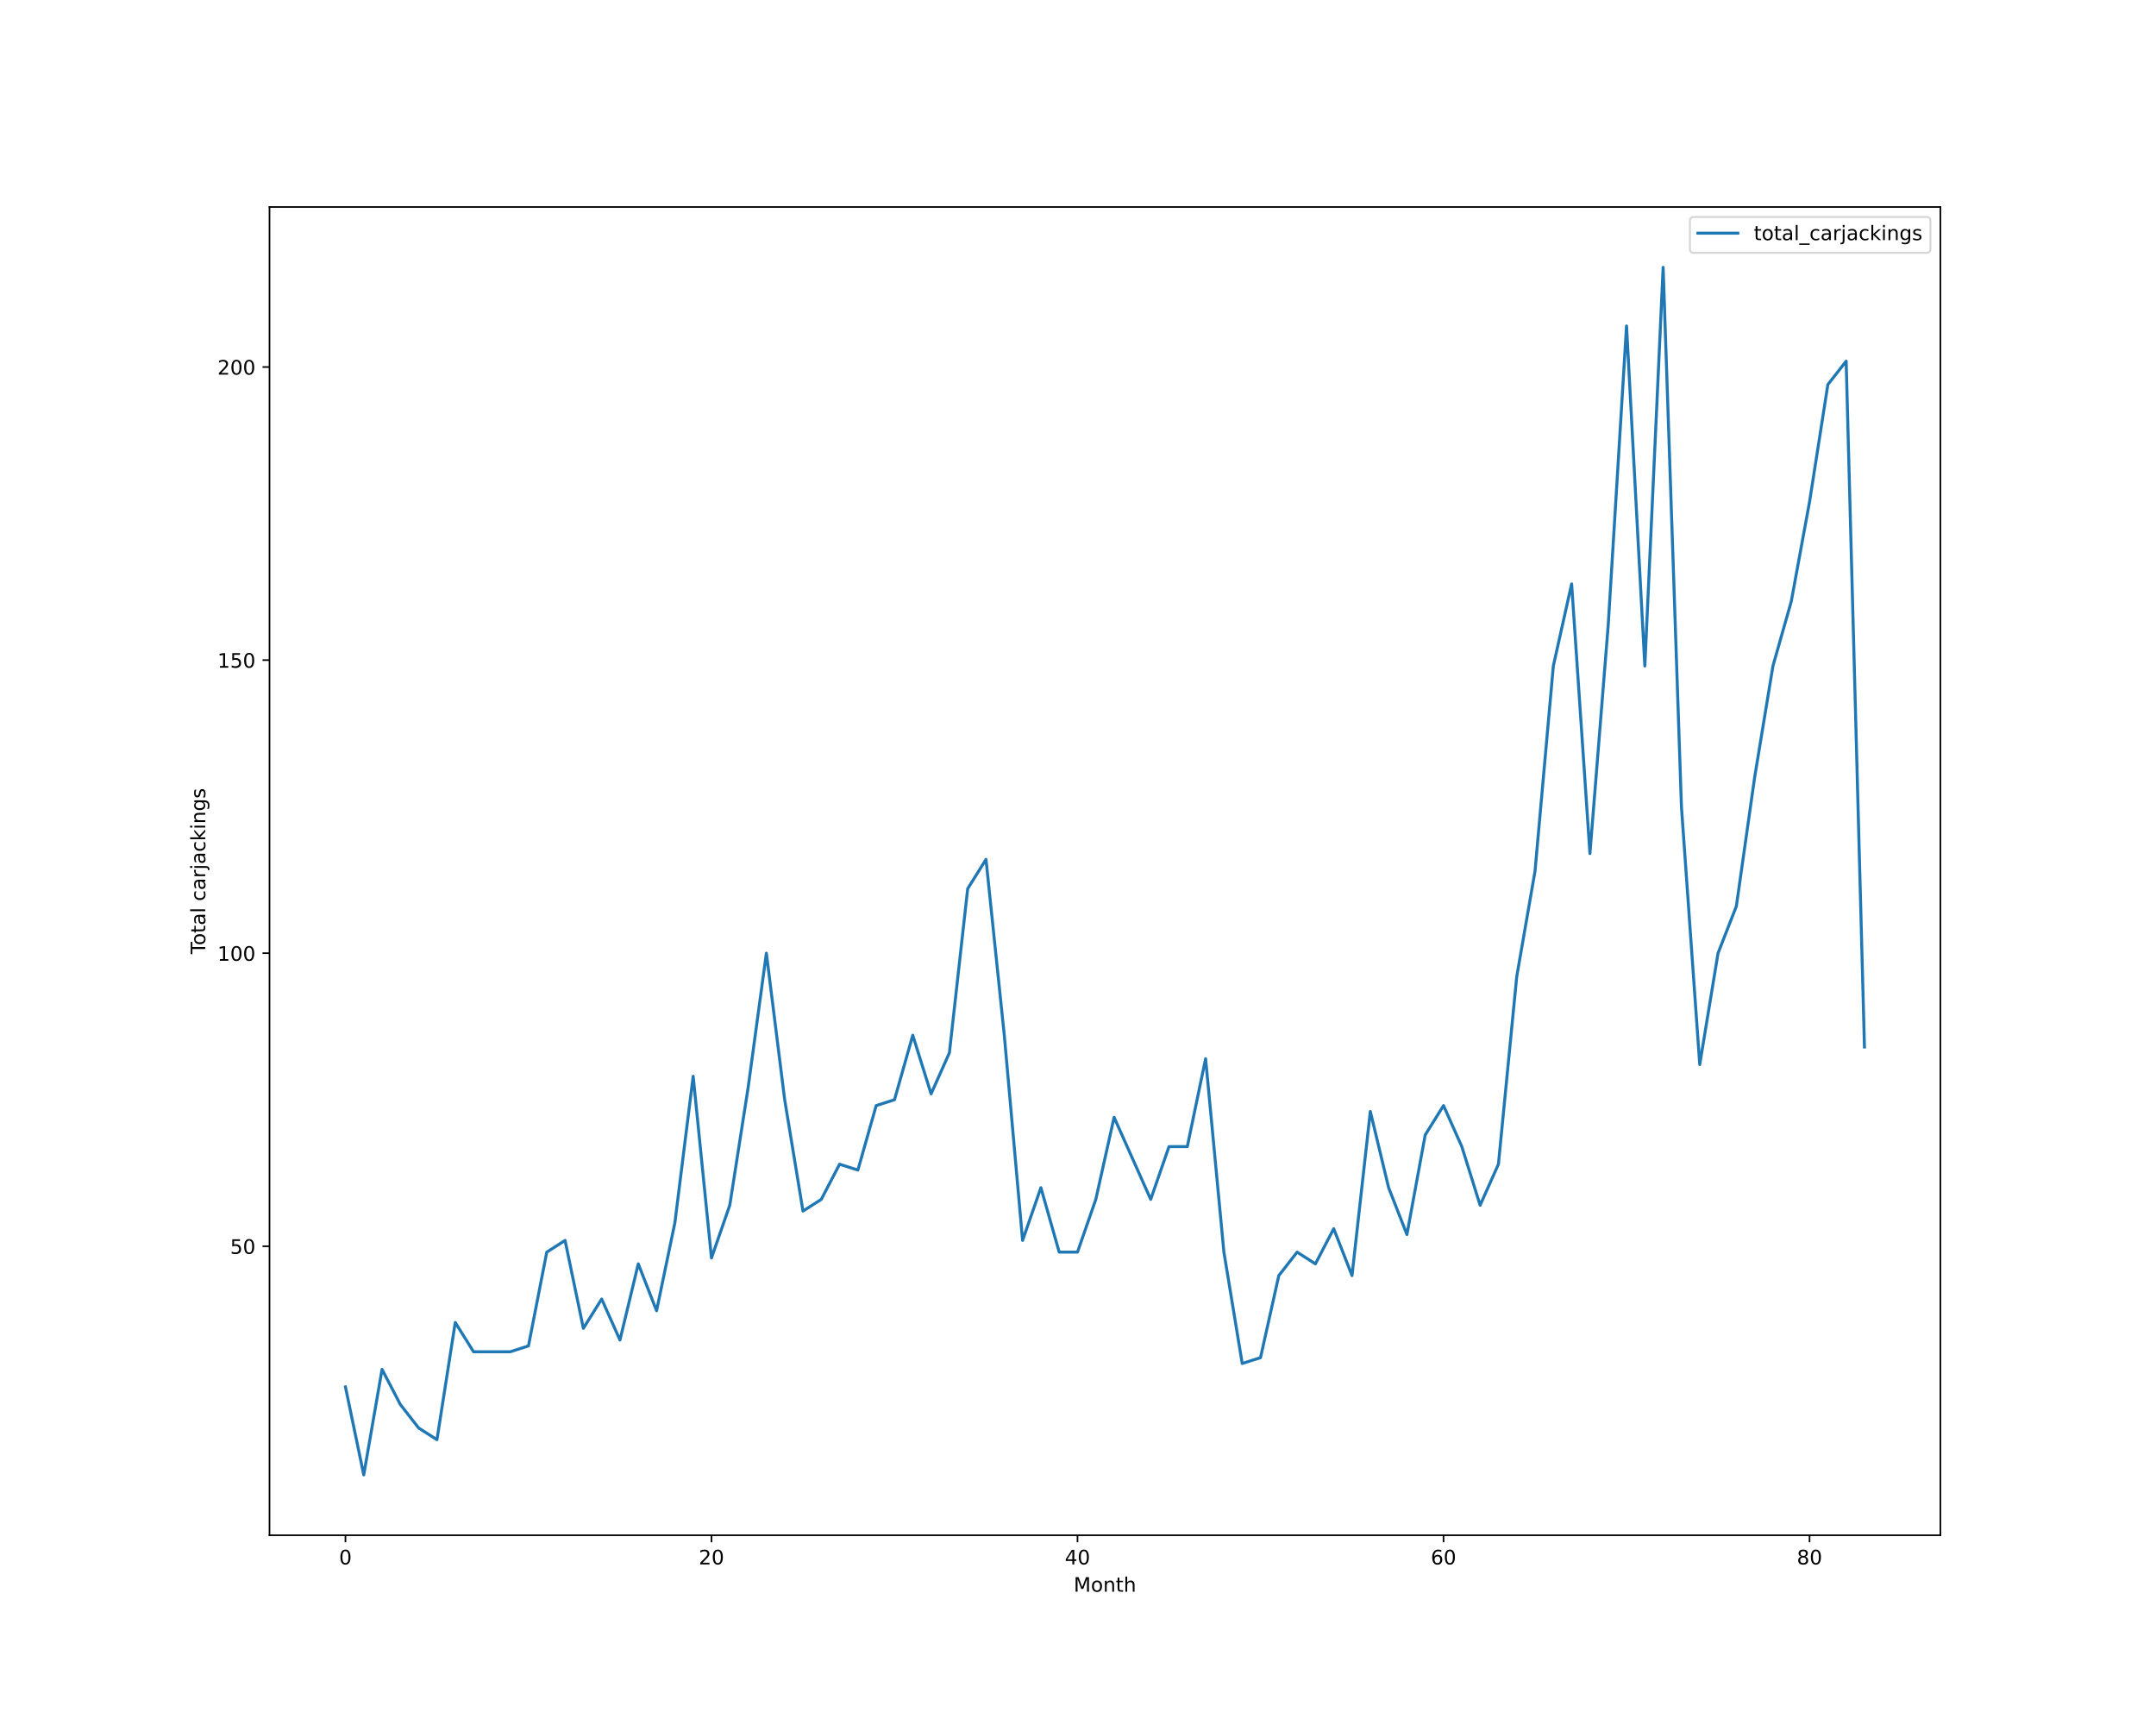
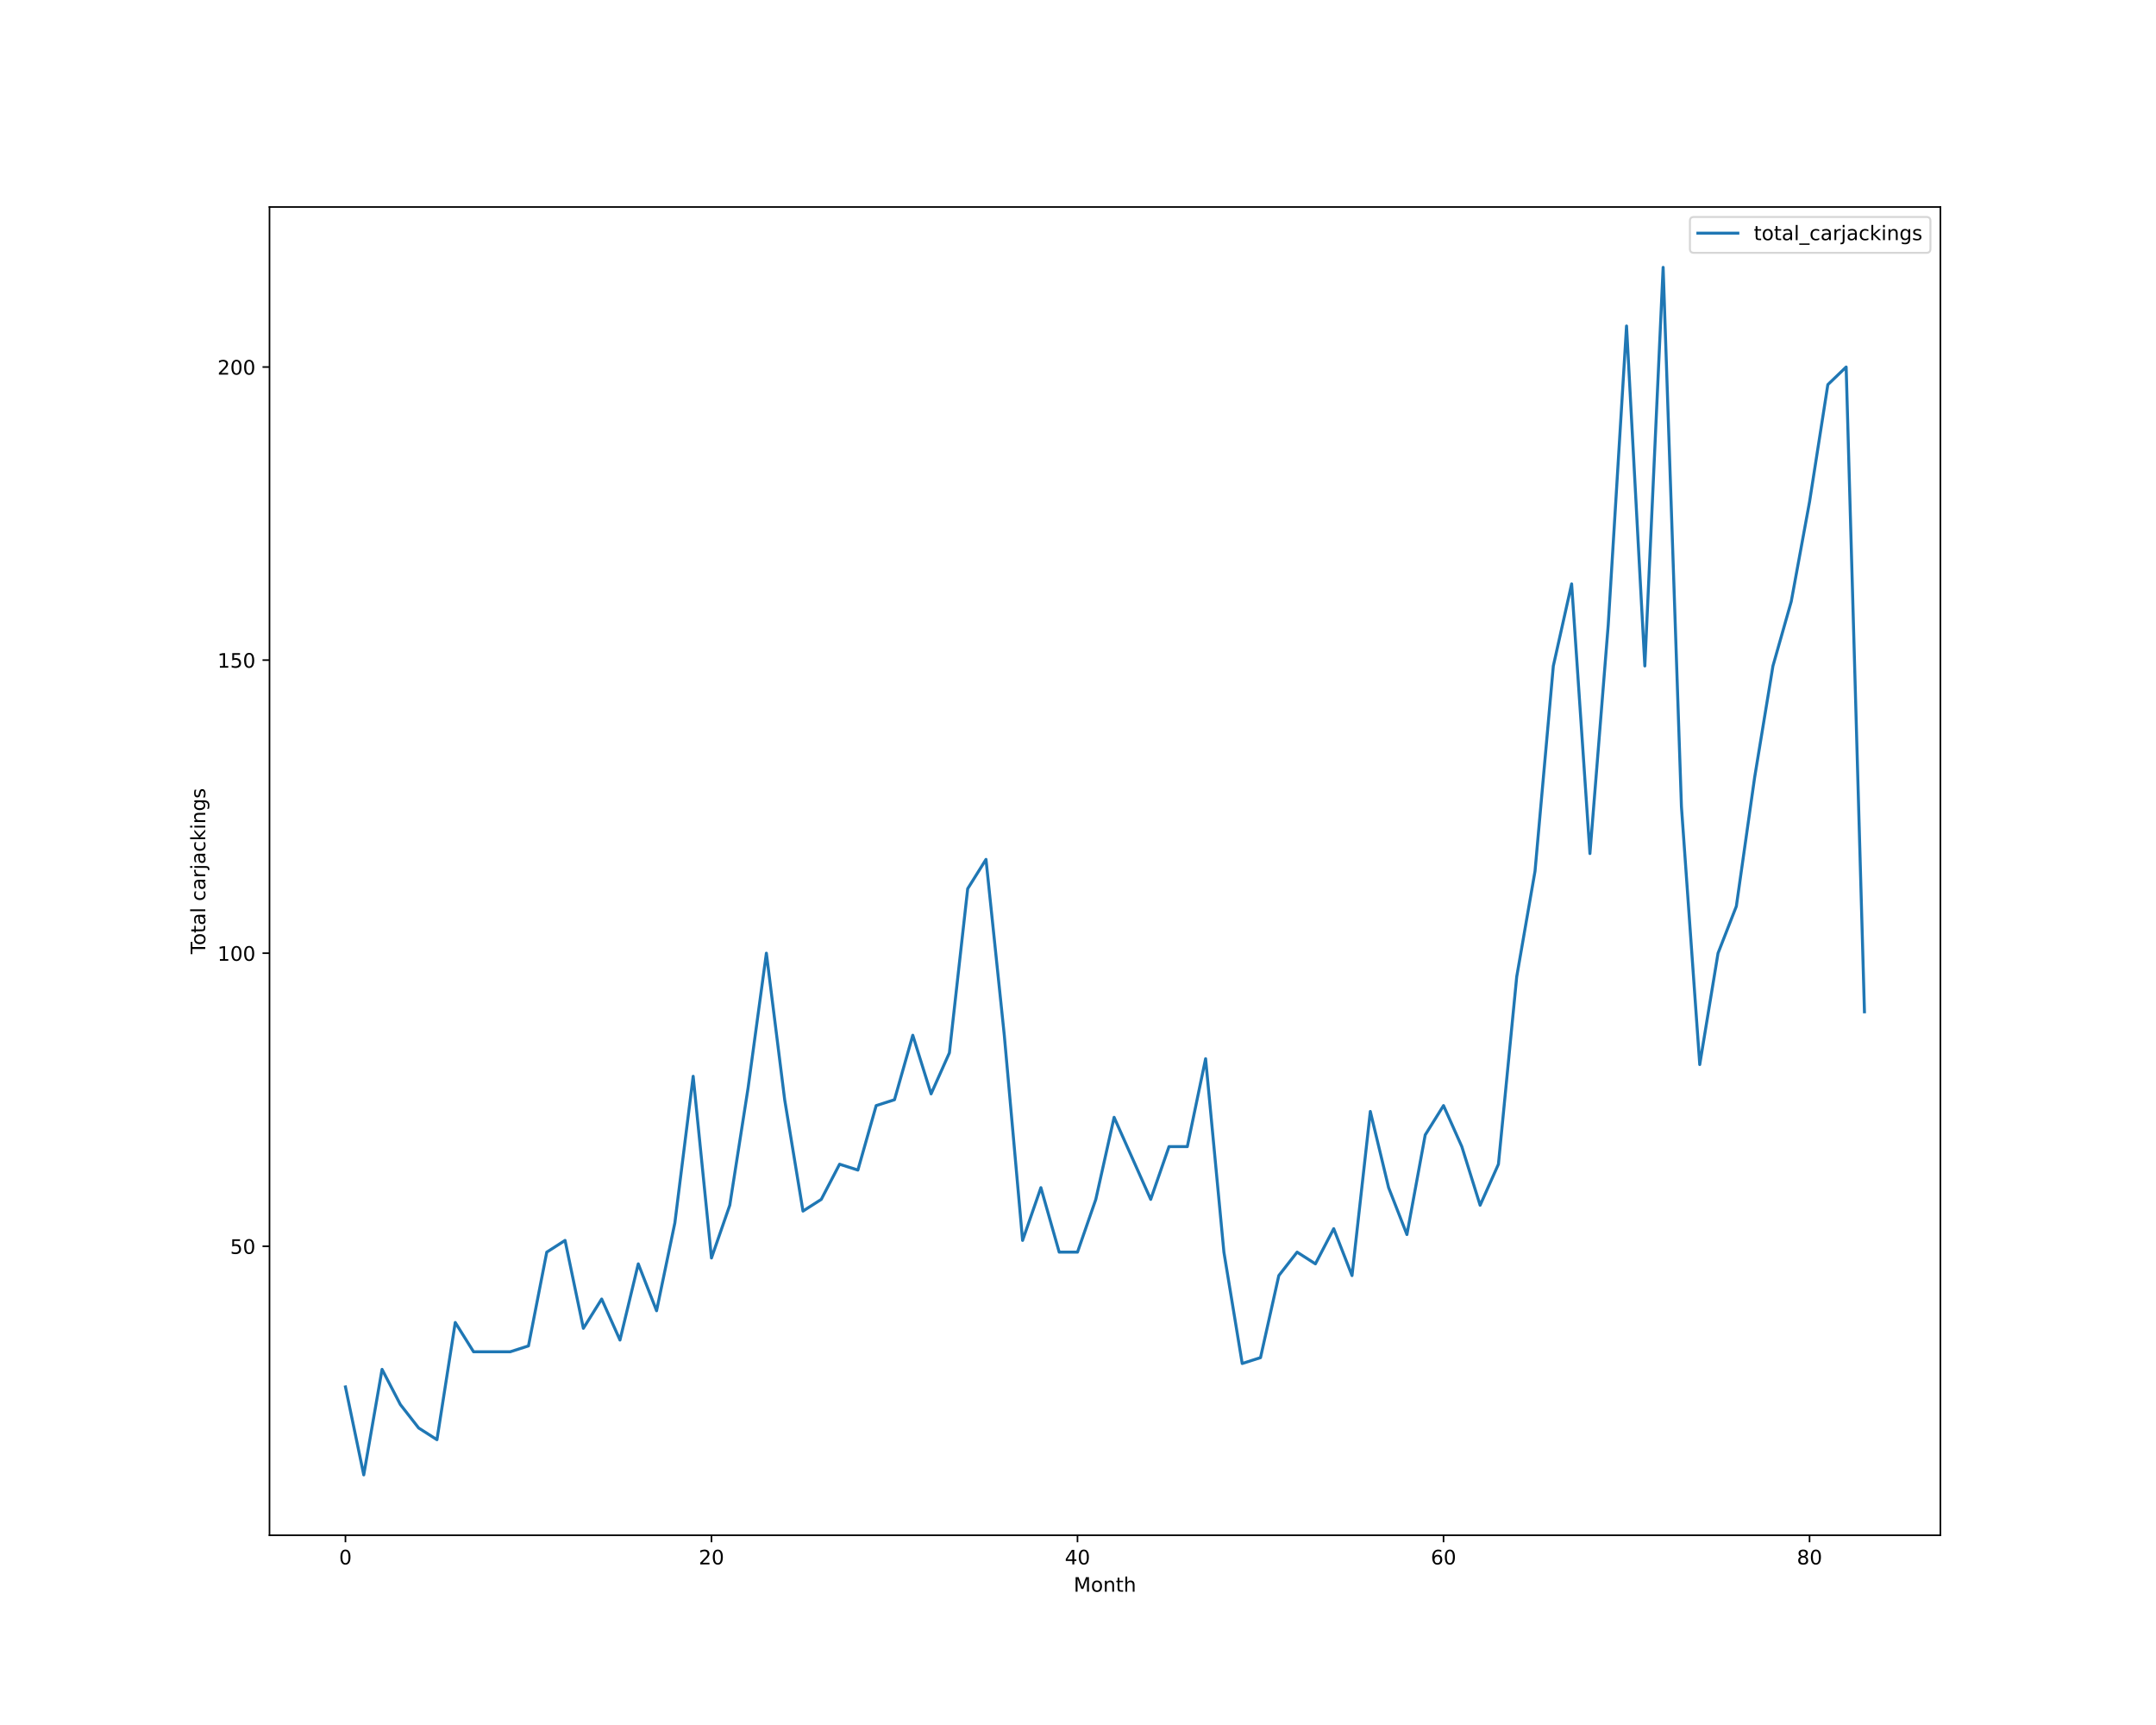
<svg xmlns="http://www.w3.org/2000/svg" xmlns:xlink="http://www.w3.org/1999/xlink" height="864pt" version="1.1" viewBox="0 0 1080 864" width="1080pt">
  <defs>
    <style type="text/css">*{stroke-linecap:butt;stroke-linejoin:round;}</style>
  </defs>
  <g id="figure_1">
    <g id="patch_1">
      <path d="M 0 864  L 1080 864  L 1080 0  L 0 0  z " style="fill:#ffffff;" />
    </g>
    <g id="axes_1">
      <g id="patch_2">
        <path d="M 135 768.96  L 972 768.96  L 972 103.68  L 135 103.68  z " style="fill:#ffffff;" />
      </g>
      <g id="matplotlib.axis_1">
        <g id="xtick_1">
          <g id="line2d_1">
            <defs>
-               <path d="M 0 0  L 0 3.5  " id="mba19f79f5d" style="stroke:#000000;stroke-width:0.8;" />
-             </defs>
-             <g>
-               <use style="stroke:#000000;stroke-width:0.8;" x="173.045" xlink:href="#mba19f79f5d" y="768.96" />
+               <path d="M 0 0  L 0 3.5  " id="mdf5d16f844" style="stroke:#000000;stroke-width:0.8;" />
+             </defs>
+             <g>
+               <use style="stroke:#000000;stroke-width:0.8;" x="173.045" xlink:href="#mdf5d16f844" y="768.96" />
            </g>
          </g>
          <g id="text_1">
            <g transform="translate(169.8642 783.5584)scale(0.1 -0.1)">
              <defs>
                <path d="M 2034 4250  Q 1547 4250 1301 3770  Q 1056 3291 1056 2328  Q 1056 1369 1301 889  Q 1547 409 2034 409  Q 2525 409 2770 889  Q 3016 1369 3016 2328  Q 3016 3291 2770 3770  Q 2525 4250 2034 4250  z M 2034 4750  Q 2819 4750 3233 4129  Q 3647 3509 3647 2328  Q 3647 1150 3233 529  Q 2819 -91 2034 -91  Q 1250 -91 836 529  Q 422 1150 422 2328  Q 422 3509 836 4129  Q 1250 4750 2034 4750  z " id="DejaVuSans-30" transform="scale(0.015625)" />
              </defs>
              <use xlink:href="#DejaVuSans-30" />
            </g>
          </g>
        </g>
        <g id="xtick_2">
          <g id="line2d_2">
            <g>
-               <use style="stroke:#000000;stroke-width:0.8;" x="356.397" xlink:href="#mba19f79f5d" y="768.96" />
+               <use style="stroke:#000000;stroke-width:0.8;" x="356.397" xlink:href="#mdf5d16f844" y="768.96" />
            </g>
          </g>
          <g id="text_2">
            <g transform="translate(350.0345 783.5584)scale(0.1 -0.1)">
              <defs>
                <path d="M 1228 531  L 3431 531  L 3431 0  L 469 0  L 469 531  Q 828 903 1448 1529  Q 2069 2156 2228 2338  Q 2531 2678 2651 2914  Q 2772 3150 2772 3378  Q 2772 3750 2511 3984  Q 2250 4219 1831 4219  Q 1534 4219 1204 4116  Q 875 4013 500 3803  L 500 4441  Q 881 4594 1212 4672  Q 1544 4750 1819 4750  Q 2544 4750 2975 4387  Q 3406 4025 3406 3419  Q 3406 3131 3298 2873  Q 3191 2616 2906 2266  Q 2828 2175 2409 1742  Q 1991 1309 1228 531  z " id="DejaVuSans-32" transform="scale(0.015625)" />
              </defs>
              <use xlink:href="#DejaVuSans-32" />
              <use x="63.623" xlink:href="#DejaVuSans-30" />
            </g>
          </g>
        </g>
        <g id="xtick_3">
          <g id="line2d_3">
            <g>
-               <use style="stroke:#000000;stroke-width:0.8;" x="539.749" xlink:href="#mba19f79f5d" y="768.96" />
+               <use style="stroke:#000000;stroke-width:0.8;" x="539.749" xlink:href="#mdf5d16f844" y="768.96" />
            </g>
          </g>
          <g id="text_3">
            <g transform="translate(533.3861 783.5584)scale(0.1 -0.1)">
              <defs>
                <path d="M 2419 4116  L 825 1625  L 2419 1625  L 2419 4116  z M 2253 4666  L 3047 4666  L 3047 1625  L 3713 1625  L 3713 1100  L 3047 1100  L 3047 0  L 2419 0  L 2419 1100  L 313 1100  L 313 1709  L 2253 4666  z " id="DejaVuSans-34" transform="scale(0.015625)" />
              </defs>
              <use xlink:href="#DejaVuSans-34" />
              <use x="63.623" xlink:href="#DejaVuSans-30" />
            </g>
          </g>
        </g>
        <g id="xtick_4">
          <g id="line2d_4">
            <g>
-               <use style="stroke:#000000;stroke-width:0.8;" x="723.1" xlink:href="#mba19f79f5d" y="768.96" />
+               <use style="stroke:#000000;stroke-width:0.8;" x="723.1" xlink:href="#mdf5d16f844" y="768.96" />
            </g>
          </g>
          <g id="text_4">
            <g transform="translate(716.7377 783.5584)scale(0.1 -0.1)">
              <defs>
                <path d="M 2113 2584  Q 1688 2584 1439 2293  Q 1191 2003 1191 1497  Q 1191 994 1439 701  Q 1688 409 2113 409  Q 2538 409 2786 701  Q 3034 994 3034 1497  Q 3034 2003 2786 2293  Q 2538 2584 2113 2584  z M 3366 4563  L 3366 3988  Q 3128 4100 2886 4159  Q 2644 4219 2406 4219  Q 1781 4219 1451 3797  Q 1122 3375 1075 2522  Q 1259 2794 1537 2939  Q 1816 3084 2150 3084  Q 2853 3084 3261 2657  Q 3669 2231 3669 1497  Q 3669 778 3244 343  Q 2819 -91 2113 -91  Q 1303 -91 875 529  Q 447 1150 447 2328  Q 447 3434 972 4092  Q 1497 4750 2381 4750  Q 2619 4750 2861 4703  Q 3103 4656 3366 4563  z " id="DejaVuSans-36" transform="scale(0.015625)" />
              </defs>
              <use xlink:href="#DejaVuSans-36" />
              <use x="63.623" xlink:href="#DejaVuSans-30" />
            </g>
          </g>
        </g>
        <g id="xtick_5">
          <g id="line2d_5">
            <g>
-               <use style="stroke:#000000;stroke-width:0.8;" x="906.452" xlink:href="#mba19f79f5d" y="768.96" />
+               <use style="stroke:#000000;stroke-width:0.8;" x="906.452" xlink:href="#mdf5d16f844" y="768.96" />
            </g>
          </g>
          <g id="text_5">
            <g transform="translate(900.0893 783.5584)scale(0.1 -0.1)">
              <defs>
                <path d="M 2034 2216  Q 1584 2216 1326 1975  Q 1069 1734 1069 1313  Q 1069 891 1326 650  Q 1584 409 2034 409  Q 2484 409 2743 651  Q 3003 894 3003 1313  Q 3003 1734 2745 1975  Q 2488 2216 2034 2216  z M 1403 2484  Q 997 2584 770 2862  Q 544 3141 544 3541  Q 544 4100 942 4425  Q 1341 4750 2034 4750  Q 2731 4750 3128 4425  Q 3525 4100 3525 3541  Q 3525 3141 3298 2862  Q 3072 2584 2669 2484  Q 3125 2378 3379 2068  Q 3634 1759 3634 1313  Q 3634 634 3220 271  Q 2806 -91 2034 -91  Q 1263 -91 848 271  Q 434 634 434 1313  Q 434 1759 690 2068  Q 947 2378 1403 2484  z M 1172 3481  Q 1172 3119 1398 2916  Q 1625 2713 2034 2713  Q 2441 2713 2670 2916  Q 2900 3119 2900 3481  Q 2900 3844 2670 4047  Q 2441 4250 2034 4250  Q 1625 4250 1398 4047  Q 1172 3844 1172 3481  z " id="DejaVuSans-38" transform="scale(0.015625)" />
              </defs>
              <use xlink:href="#DejaVuSans-38" />
              <use x="63.623" xlink:href="#DejaVuSans-30" />
            </g>
          </g>
        </g>
        <g id="text_6">
          <g transform="translate(537.8289 797.2366)scale(0.1 -0.1)">
            <defs>
              <path d="M 628 4666  L 1569 4666  L 2759 1491  L 3956 4666  L 4897 4666  L 4897 0  L 4281 0  L 4281 4097  L 3078 897  L 2444 897  L 1241 4097  L 1241 0  L 628 0  L 628 4666  z " id="DejaVuSans-4d" transform="scale(0.015625)" />
              <path d="M 1959 3097  Q 1497 3097 1228 2736  Q 959 2375 959 1747  Q 959 1119 1226 758  Q 1494 397 1959 397  Q 2419 397 2687 759  Q 2956 1122 2956 1747  Q 2956 2369 2687 2733  Q 2419 3097 1959 3097  z M 1959 3584  Q 2709 3584 3137 3096  Q 3566 2609 3566 1747  Q 3566 888 3137 398  Q 2709 -91 1959 -91  Q 1206 -91 779 398  Q 353 888 353 1747  Q 353 2609 779 3096  Q 1206 3584 1959 3584  z " id="DejaVuSans-6f" transform="scale(0.015625)" />
              <path d="M 3513 2113  L 3513 0  L 2938 0  L 2938 2094  Q 2938 2591 2744 2837  Q 2550 3084 2163 3084  Q 1697 3084 1428 2787  Q 1159 2491 1159 1978  L 1159 0  L 581 0  L 581 3500  L 1159 3500  L 1159 2956  Q 1366 3272 1645 3428  Q 1925 3584 2291 3584  Q 2894 3584 3203 3211  Q 3513 2838 3513 2113  z " id="DejaVuSans-6e" transform="scale(0.015625)" />
              <path d="M 1172 4494  L 1172 3500  L 2356 3500  L 2356 3053  L 1172 3053  L 1172 1153  Q 1172 725 1289 603  Q 1406 481 1766 481  L 2356 481  L 2356 0  L 1766 0  Q 1100 0 847 248  Q 594 497 594 1153  L 594 3053  L 172 3053  L 172 3500  L 594 3500  L 594 4494  L 1172 4494  z " id="DejaVuSans-74" transform="scale(0.015625)" />
              <path d="M 3513 2113  L 3513 0  L 2938 0  L 2938 2094  Q 2938 2591 2744 2837  Q 2550 3084 2163 3084  Q 1697 3084 1428 2787  Q 1159 2491 1159 1978  L 1159 0  L 581 0  L 581 4863  L 1159 4863  L 1159 2956  Q 1366 3272 1645 3428  Q 1925 3584 2291 3584  Q 2894 3584 3203 3211  Q 3513 2838 3513 2113  z " id="DejaVuSans-68" transform="scale(0.015625)" />
            </defs>
            <use xlink:href="#DejaVuSans-4d" />
            <use x="86.279" xlink:href="#DejaVuSans-6f" />
            <use x="147.461" xlink:href="#DejaVuSans-6e" />
            <use x="210.84" xlink:href="#DejaVuSans-74" />
            <use x="250.049" xlink:href="#DejaVuSans-68" />
          </g>
        </g>
      </g>
      <g id="matplotlib.axis_2">
        <g id="ytick_1">
          <g id="line2d_6">
            <defs>
-               <path d="M 0 0  L -3.5 0  " id="m873829f1b1" style="stroke:#000000;stroke-width:0.8;" />
-             </defs>
-             <g>
-               <use style="stroke:#000000;stroke-width:0.8;" x="135" xlink:href="#m873829f1b1" y="624.219" />
+               <path d="M 0 0  L -3.5 0  " id="m51233be6b8" style="stroke:#000000;stroke-width:0.8;" />
+             </defs>
+             <g>
+               <use style="stroke:#000000;stroke-width:0.8;" x="135" xlink:href="#m51233be6b8" y="624.219" />
            </g>
          </g>
          <g id="text_7">
            <g transform="translate(115.275 628.0182)scale(0.1 -0.1)">
              <defs>
                <path d="M 691 4666  L 3169 4666  L 3169 4134  L 1269 4134  L 1269 2991  Q 1406 3038 1543 3061  Q 1681 3084 1819 3084  Q 2600 3084 3056 2656  Q 3513 2228 3513 1497  Q 3513 744 3044 326  Q 2575 -91 1722 -91  Q 1428 -91 1123 -41  Q 819 9 494 109  L 494 744  Q 775 591 1075 516  Q 1375 441 1709 441  Q 2250 441 2565 725  Q 2881 1009 2881 1497  Q 2881 1984 2565 2268  Q 2250 2553 1709 2553  Q 1456 2553 1204 2497  Q 953 2441 691 2322  L 691 4666  z " id="DejaVuSans-35" transform="scale(0.015625)" />
              </defs>
              <use xlink:href="#DejaVuSans-35" />
              <use x="63.623" xlink:href="#DejaVuSans-30" />
            </g>
          </g>
        </g>
        <g id="ytick_2">
          <g id="line2d_7">
            <g>
-               <use style="stroke:#000000;stroke-width:0.8;" x="135" xlink:href="#m873829f1b1" y="477.423" />
+               <use style="stroke:#000000;stroke-width:0.8;" x="135" xlink:href="#m51233be6b8" y="477.423" />
            </g>
          </g>
          <g id="text_8">
            <g transform="translate(108.9125 481.2221)scale(0.1 -0.1)">
              <defs>
                <path d="M 794 531  L 1825 531  L 1825 4091  L 703 3866  L 703 4441  L 1819 4666  L 2450 4666  L 2450 531  L 3481 531  L 3481 0  L 794 0  L 794 531  z " id="DejaVuSans-31" transform="scale(0.015625)" />
              </defs>
              <use xlink:href="#DejaVuSans-31" />
              <use x="63.623" xlink:href="#DejaVuSans-30" />
              <use x="127.246" xlink:href="#DejaVuSans-30" />
            </g>
          </g>
        </g>
        <g id="ytick_3">
          <g id="line2d_8">
            <g>
-               <use style="stroke:#000000;stroke-width:0.8;" x="135" xlink:href="#m873829f1b1" y="330.627" />
+               <use style="stroke:#000000;stroke-width:0.8;" x="135" xlink:href="#m51233be6b8" y="330.627" />
            </g>
          </g>
          <g id="text_9">
            <g transform="translate(108.9125 334.426)scale(0.1 -0.1)">
              <use xlink:href="#DejaVuSans-31" />
              <use x="63.623" xlink:href="#DejaVuSans-35" />
              <use x="127.246" xlink:href="#DejaVuSans-30" />
            </g>
          </g>
        </g>
        <g id="ytick_4">
          <g id="line2d_9">
            <g>
-               <use style="stroke:#000000;stroke-width:0.8;" x="135" xlink:href="#m873829f1b1" y="183.831" />
+               <use style="stroke:#000000;stroke-width:0.8;" x="135" xlink:href="#m51233be6b8" y="183.831" />
            </g>
          </g>
          <g id="text_10">
            <g transform="translate(108.9125 187.6299)scale(0.1 -0.1)">
              <use xlink:href="#DejaVuSans-32" />
              <use x="63.623" xlink:href="#DejaVuSans-30" />
              <use x="127.246" xlink:href="#DejaVuSans-30" />
            </g>
          </g>
        </g>
        <g id="text_11">
          <g transform="translate(102.8328 477.8888)rotate(-90)scale(0.1 -0.1)">
            <defs>
              <path d="M -19 4666  L 3928 4666  L 3928 4134  L 2272 4134  L 2272 0  L 1638 0  L 1638 4134  L -19 4134  L -19 4666  z " id="DejaVuSans-54" transform="scale(0.015625)" />
              <path d="M 2194 1759  Q 1497 1759 1228 1600  Q 959 1441 959 1056  Q 959 750 1161 570  Q 1363 391 1709 391  Q 2188 391 2477 730  Q 2766 1069 2766 1631  L 2766 1759  L 2194 1759  z M 3341 1997  L 3341 0  L 2766 0  L 2766 531  Q 2569 213 2275 61  Q 1981 -91 1556 -91  Q 1019 -91 701 211  Q 384 513 384 1019  Q 384 1609 779 1909  Q 1175 2209 1959 2209  L 2766 2209  L 2766 2266  Q 2766 2663 2505 2880  Q 2244 3097 1772 3097  Q 1472 3097 1187 3025  Q 903 2953 641 2809  L 641 3341  Q 956 3463 1253 3523  Q 1550 3584 1831 3584  Q 2591 3584 2966 3190  Q 3341 2797 3341 1997  z " id="DejaVuSans-61" transform="scale(0.015625)" />
              <path d="M 603 4863  L 1178 4863  L 1178 0  L 603 0  L 603 4863  z " id="DejaVuSans-6c" transform="scale(0.015625)" />
              <path id="DejaVuSans-20" transform="scale(0.015625)" />
              <path d="M 3122 3366  L 3122 2828  Q 2878 2963 2633 3030  Q 2388 3097 2138 3097  Q 1578 3097 1268 2742  Q 959 2388 959 1747  Q 959 1106 1268 751  Q 1578 397 2138 397  Q 2388 397 2633 464  Q 2878 531 3122 666  L 3122 134  Q 2881 22 2623 -34  Q 2366 -91 2075 -91  Q 1284 -91 818 406  Q 353 903 353 1747  Q 353 2603 823 3093  Q 1294 3584 2113 3584  Q 2378 3584 2631 3529  Q 2884 3475 3122 3366  z " id="DejaVuSans-63" transform="scale(0.015625)" />
              <path d="M 2631 2963  Q 2534 3019 2420 3045  Q 2306 3072 2169 3072  Q 1681 3072 1420 2755  Q 1159 2438 1159 1844  L 1159 0  L 581 0  L 581 3500  L 1159 3500  L 1159 2956  Q 1341 3275 1631 3429  Q 1922 3584 2338 3584  Q 2397 3584 2469 3576  Q 2541 3569 2628 3553  L 2631 2963  z " id="DejaVuSans-72" transform="scale(0.015625)" />
              <path d="M 603 3500  L 1178 3500  L 1178 -63  Q 1178 -731 923 -1031  Q 669 -1331 103 -1331  L -116 -1331  L -116 -844  L 38 -844  Q 366 -844 484 -692  Q 603 -541 603 -63  L 603 3500  z M 603 4863  L 1178 4863  L 1178 4134  L 603 4134  L 603 4863  z " id="DejaVuSans-6a" transform="scale(0.015625)" />
              <path d="M 581 4863  L 1159 4863  L 1159 1991  L 2875 3500  L 3609 3500  L 1753 1863  L 3688 0  L 2938 0  L 1159 1709  L 1159 0  L 581 0  L 581 4863  z " id="DejaVuSans-6b" transform="scale(0.015625)" />
              <path d="M 603 3500  L 1178 3500  L 1178 0  L 603 0  L 603 3500  z M 603 4863  L 1178 4863  L 1178 4134  L 603 4134  L 603 4863  z " id="DejaVuSans-69" transform="scale(0.015625)" />
              <path d="M 2906 1791  Q 2906 2416 2648 2759  Q 2391 3103 1925 3103  Q 1463 3103 1205 2759  Q 947 2416 947 1791  Q 947 1169 1205 825  Q 1463 481 1925 481  Q 2391 481 2648 825  Q 2906 1169 2906 1791  z M 3481 434  Q 3481 -459 3084 -895  Q 2688 -1331 1869 -1331  Q 1566 -1331 1297 -1286  Q 1028 -1241 775 -1147  L 775 -588  Q 1028 -725 1275 -790  Q 1522 -856 1778 -856  Q 2344 -856 2625 -561  Q 2906 -266 2906 331  L 2906 616  Q 2728 306 2450 153  Q 2172 0 1784 0  Q 1141 0 747 490  Q 353 981 353 1791  Q 353 2603 747 3093  Q 1141 3584 1784 3584  Q 2172 3584 2450 3431  Q 2728 3278 2906 2969  L 2906 3500  L 3481 3500  L 3481 434  z " id="DejaVuSans-67" transform="scale(0.015625)" />
              <path d="M 2834 3397  L 2834 2853  Q 2591 2978 2328 3040  Q 2066 3103 1784 3103  Q 1356 3103 1142 2972  Q 928 2841 928 2578  Q 928 2378 1081 2264  Q 1234 2150 1697 2047  L 1894 2003  Q 2506 1872 2764 1633  Q 3022 1394 3022 966  Q 3022 478 2636 193  Q 2250 -91 1575 -91  Q 1294 -91 989 -36  Q 684 19 347 128  L 347 722  Q 666 556 975 473  Q 1284 391 1588 391  Q 1994 391 2212 530  Q 2431 669 2431 922  Q 2431 1156 2273 1281  Q 2116 1406 1581 1522  L 1381 1569  Q 847 1681 609 1914  Q 372 2147 372 2553  Q 372 3047 722 3315  Q 1072 3584 1716 3584  Q 2034 3584 2315 3537  Q 2597 3491 2834 3397  z " id="DejaVuSans-73" transform="scale(0.015625)" />
            </defs>
            <use xlink:href="#DejaVuSans-54" />
            <use x="44.084" xlink:href="#DejaVuSans-6f" />
            <use x="105.266" xlink:href="#DejaVuSans-74" />
            <use x="144.475" xlink:href="#DejaVuSans-61" />
            <use x="205.754" xlink:href="#DejaVuSans-6c" />
            <use x="233.537" xlink:href="#DejaVuSans-20" />
            <use x="265.324" xlink:href="#DejaVuSans-63" />
            <use x="320.305" xlink:href="#DejaVuSans-61" />
            <use x="381.584" xlink:href="#DejaVuSans-72" />
            <use x="422.697" xlink:href="#DejaVuSans-6a" />
            <use x="450.48" xlink:href="#DejaVuSans-61" />
            <use x="511.76" xlink:href="#DejaVuSans-63" />
            <use x="566.74" xlink:href="#DejaVuSans-6b" />
            <use x="624.65" xlink:href="#DejaVuSans-69" />
            <use x="652.434" xlink:href="#DejaVuSans-6e" />
            <use x="715.812" xlink:href="#DejaVuSans-67" />
            <use x="779.289" xlink:href="#DejaVuSans-73" />
          </g>
        </g>
      </g>
      <g id="line2d_10">
-         <path clip-path="url(#pf05b64160b)" d="M 173.045 694.681  L 182.213 738.72  L 191.381 685.873  L 200.548 703.489  L 209.716 715.233  L 218.883 721.104  L 228.051 662.386  L 237.219 677.066  L 246.386 677.066  L 255.554 677.066  L 264.721 674.13  L 273.889 627.155  L 283.056 621.283  L 292.224 665.322  L 301.392 650.642  L 310.559 671.194  L 319.727 633.027  L 328.894 656.514  L 338.062 612.475  L 347.229 539.077  L 356.397 630.091  L 365.565 603.668  L 374.732 544.949  L 383.9 477.423  L 393.067 550.821  L 402.235 606.603  L 411.403 600.732  L 420.57 583.116  L 429.738 586.052  L 438.905 553.757  L 448.073 550.821  L 457.24 518.526  L 466.408 547.885  L 475.576 527.334  L 484.743 445.128  L 493.911 430.448  L 503.078 518.526  L 512.246 621.283  L 521.413 594.86  L 530.581 627.155  L 539.749 627.155  L 548.916 600.732  L 558.084 559.629  L 567.251 580.18  L 576.419 600.732  L 585.587 574.308  L 594.754 574.308  L 603.922 530.27  L 613.089 627.155  L 622.257 682.937  L 631.424 680.002  L 640.592 638.899  L 649.76 627.155  L 658.927 633.027  L 668.095 615.411  L 677.262 638.899  L 686.43 556.693  L 695.597 594.86  L 704.765 618.347  L 713.933 568.437  L 723.1 553.757  L 732.268 574.308  L 741.435 603.668  L 750.603 583.116  L 759.771 489.167  L 768.938 436.32  L 778.106 333.563  L 787.273 292.46  L 796.441 427.512  L 805.608 313.011  L 814.776 163.279  L 823.944 333.563  L 833.111 133.92  L 842.279 404.025  L 851.446 533.205  L 860.614 477.423  L 869.781 453.936  L 878.949 389.345  L 888.117 333.563  L 897.284 301.268  L 906.452 251.357  L 915.619 192.638  L 924.787 180.895  L 933.955 524.398  " style="fill:none;stroke:#1f77b4;stroke-linecap:square;stroke-width:1.5;" />
+         <path clip-path="url(#p2b652392e9)" d="M 173.045 694.681  L 182.213 738.72  L 191.381 685.873  L 200.548 703.489  L 209.716 715.233  L 218.883 721.104  L 228.051 662.386  L 237.219 677.066  L 246.386 677.066  L 255.554 677.066  L 264.721 674.13  L 273.889 627.155  L 283.056 621.283  L 292.224 665.322  L 301.392 650.642  L 310.559 671.194  L 319.727 633.027  L 328.894 656.514  L 338.062 612.475  L 347.229 539.077  L 356.397 630.091  L 365.565 603.668  L 374.732 544.949  L 383.9 477.423  L 393.067 550.821  L 402.235 606.603  L 411.403 600.732  L 420.57 583.116  L 429.738 586.052  L 438.905 553.757  L 448.073 550.821  L 457.24 518.526  L 466.408 547.885  L 475.576 527.334  L 484.743 445.128  L 493.911 430.448  L 503.078 518.526  L 512.246 621.283  L 521.413 594.86  L 530.581 627.155  L 539.749 627.155  L 548.916 600.732  L 558.084 559.629  L 567.251 580.18  L 576.419 600.732  L 585.587 574.308  L 594.754 574.308  L 603.922 530.27  L 613.089 627.155  L 622.257 682.937  L 631.424 680.002  L 640.592 638.899  L 649.76 627.155  L 658.927 633.027  L 668.095 615.411  L 677.262 638.899  L 686.43 556.693  L 695.597 594.86  L 704.765 618.347  L 713.933 568.437  L 723.1 553.757  L 732.268 574.308  L 741.435 603.668  L 750.603 583.116  L 759.771 489.167  L 768.938 436.32  L 778.106 333.563  L 787.273 292.46  L 796.441 427.512  L 805.608 313.011  L 814.776 163.279  L 823.944 333.563  L 833.111 133.92  L 842.279 404.025  L 851.446 533.205  L 860.614 477.423  L 869.781 453.936  L 878.949 389.345  L 888.117 333.563  L 897.284 301.268  L 906.452 251.357  L 915.619 192.638  L 924.787 183.831  L 933.955 506.782  " style="fill:none;stroke:#1f77b4;stroke-linecap:square;stroke-width:1.5;" />
      </g>
      <g id="patch_3">
        <path d="M 135 768.96  L 135 103.68  " style="fill:none;stroke:#000000;stroke-linecap:square;stroke-linejoin:miter;stroke-width:0.8;" />
      </g>
      <g id="patch_4">
        <path d="M 972 768.96  L 972 103.68  " style="fill:none;stroke:#000000;stroke-linecap:square;stroke-linejoin:miter;stroke-width:0.8;" />
      </g>
      <g id="patch_5">
        <path d="M 135 768.96  L 972 768.96  " style="fill:none;stroke:#000000;stroke-linecap:square;stroke-linejoin:miter;stroke-width:0.8;" />
      </g>
      <g id="patch_6">
        <path d="M 135 103.68  L 972 103.68  " style="fill:none;stroke:#000000;stroke-linecap:square;stroke-linejoin:miter;stroke-width:0.8;" />
      </g>
      <g id="legend_1">
        <g id="patch_7">
          <path d="M 848.528 126.636  L 965 126.636  Q 967 126.636 967 124.636  L 967 110.68  Q 967 108.68 965 108.68  L 848.528 108.68  Q 846.528 108.68 846.528 110.68  L 846.528 124.636  Q 846.528 126.636 848.528 126.636  z " style="fill:#ffffff;opacity:0.8;stroke:#cccccc;stroke-linejoin:miter;" />
        </g>
        <g id="line2d_11">
          <path d="M 850.528 116.778  L 870.528 116.778  " style="fill:none;stroke:#1f77b4;stroke-linecap:square;stroke-width:1.5;" />
        </g>
        <g id="line2d_12" />
        <g id="text_12">
          <g transform="translate(878.5281 120.2784)scale(0.1 -0.1)">
            <defs>
              <path d="M 3263 -1063  L 3263 -1509  L -63 -1509  L -63 -1063  L 3263 -1063  z " id="DejaVuSans-5f" transform="scale(0.015625)" />
            </defs>
            <use xlink:href="#DejaVuSans-74" />
            <use x="39.209" xlink:href="#DejaVuSans-6f" />
            <use x="100.391" xlink:href="#DejaVuSans-74" />
            <use x="139.6" xlink:href="#DejaVuSans-61" />
            <use x="200.879" xlink:href="#DejaVuSans-6c" />
            <use x="228.662" xlink:href="#DejaVuSans-5f" />
            <use x="278.662" xlink:href="#DejaVuSans-63" />
            <use x="333.643" xlink:href="#DejaVuSans-61" />
            <use x="394.922" xlink:href="#DejaVuSans-72" />
            <use x="436.035" xlink:href="#DejaVuSans-6a" />
            <use x="463.818" xlink:href="#DejaVuSans-61" />
            <use x="525.098" xlink:href="#DejaVuSans-63" />
            <use x="580.078" xlink:href="#DejaVuSans-6b" />
            <use x="637.988" xlink:href="#DejaVuSans-69" />
            <use x="665.771" xlink:href="#DejaVuSans-6e" />
            <use x="729.15" xlink:href="#DejaVuSans-67" />
            <use x="792.627" xlink:href="#DejaVuSans-73" />
          </g>
        </g>
      </g>
    </g>
  </g>
  <defs>
-     <clipPath id="pf05b64160b">
+     <clipPath id="p2b652392e9">
      <rect height="665.28" width="837" x="135" y="103.68" />
    </clipPath>
  </defs>
</svg>
